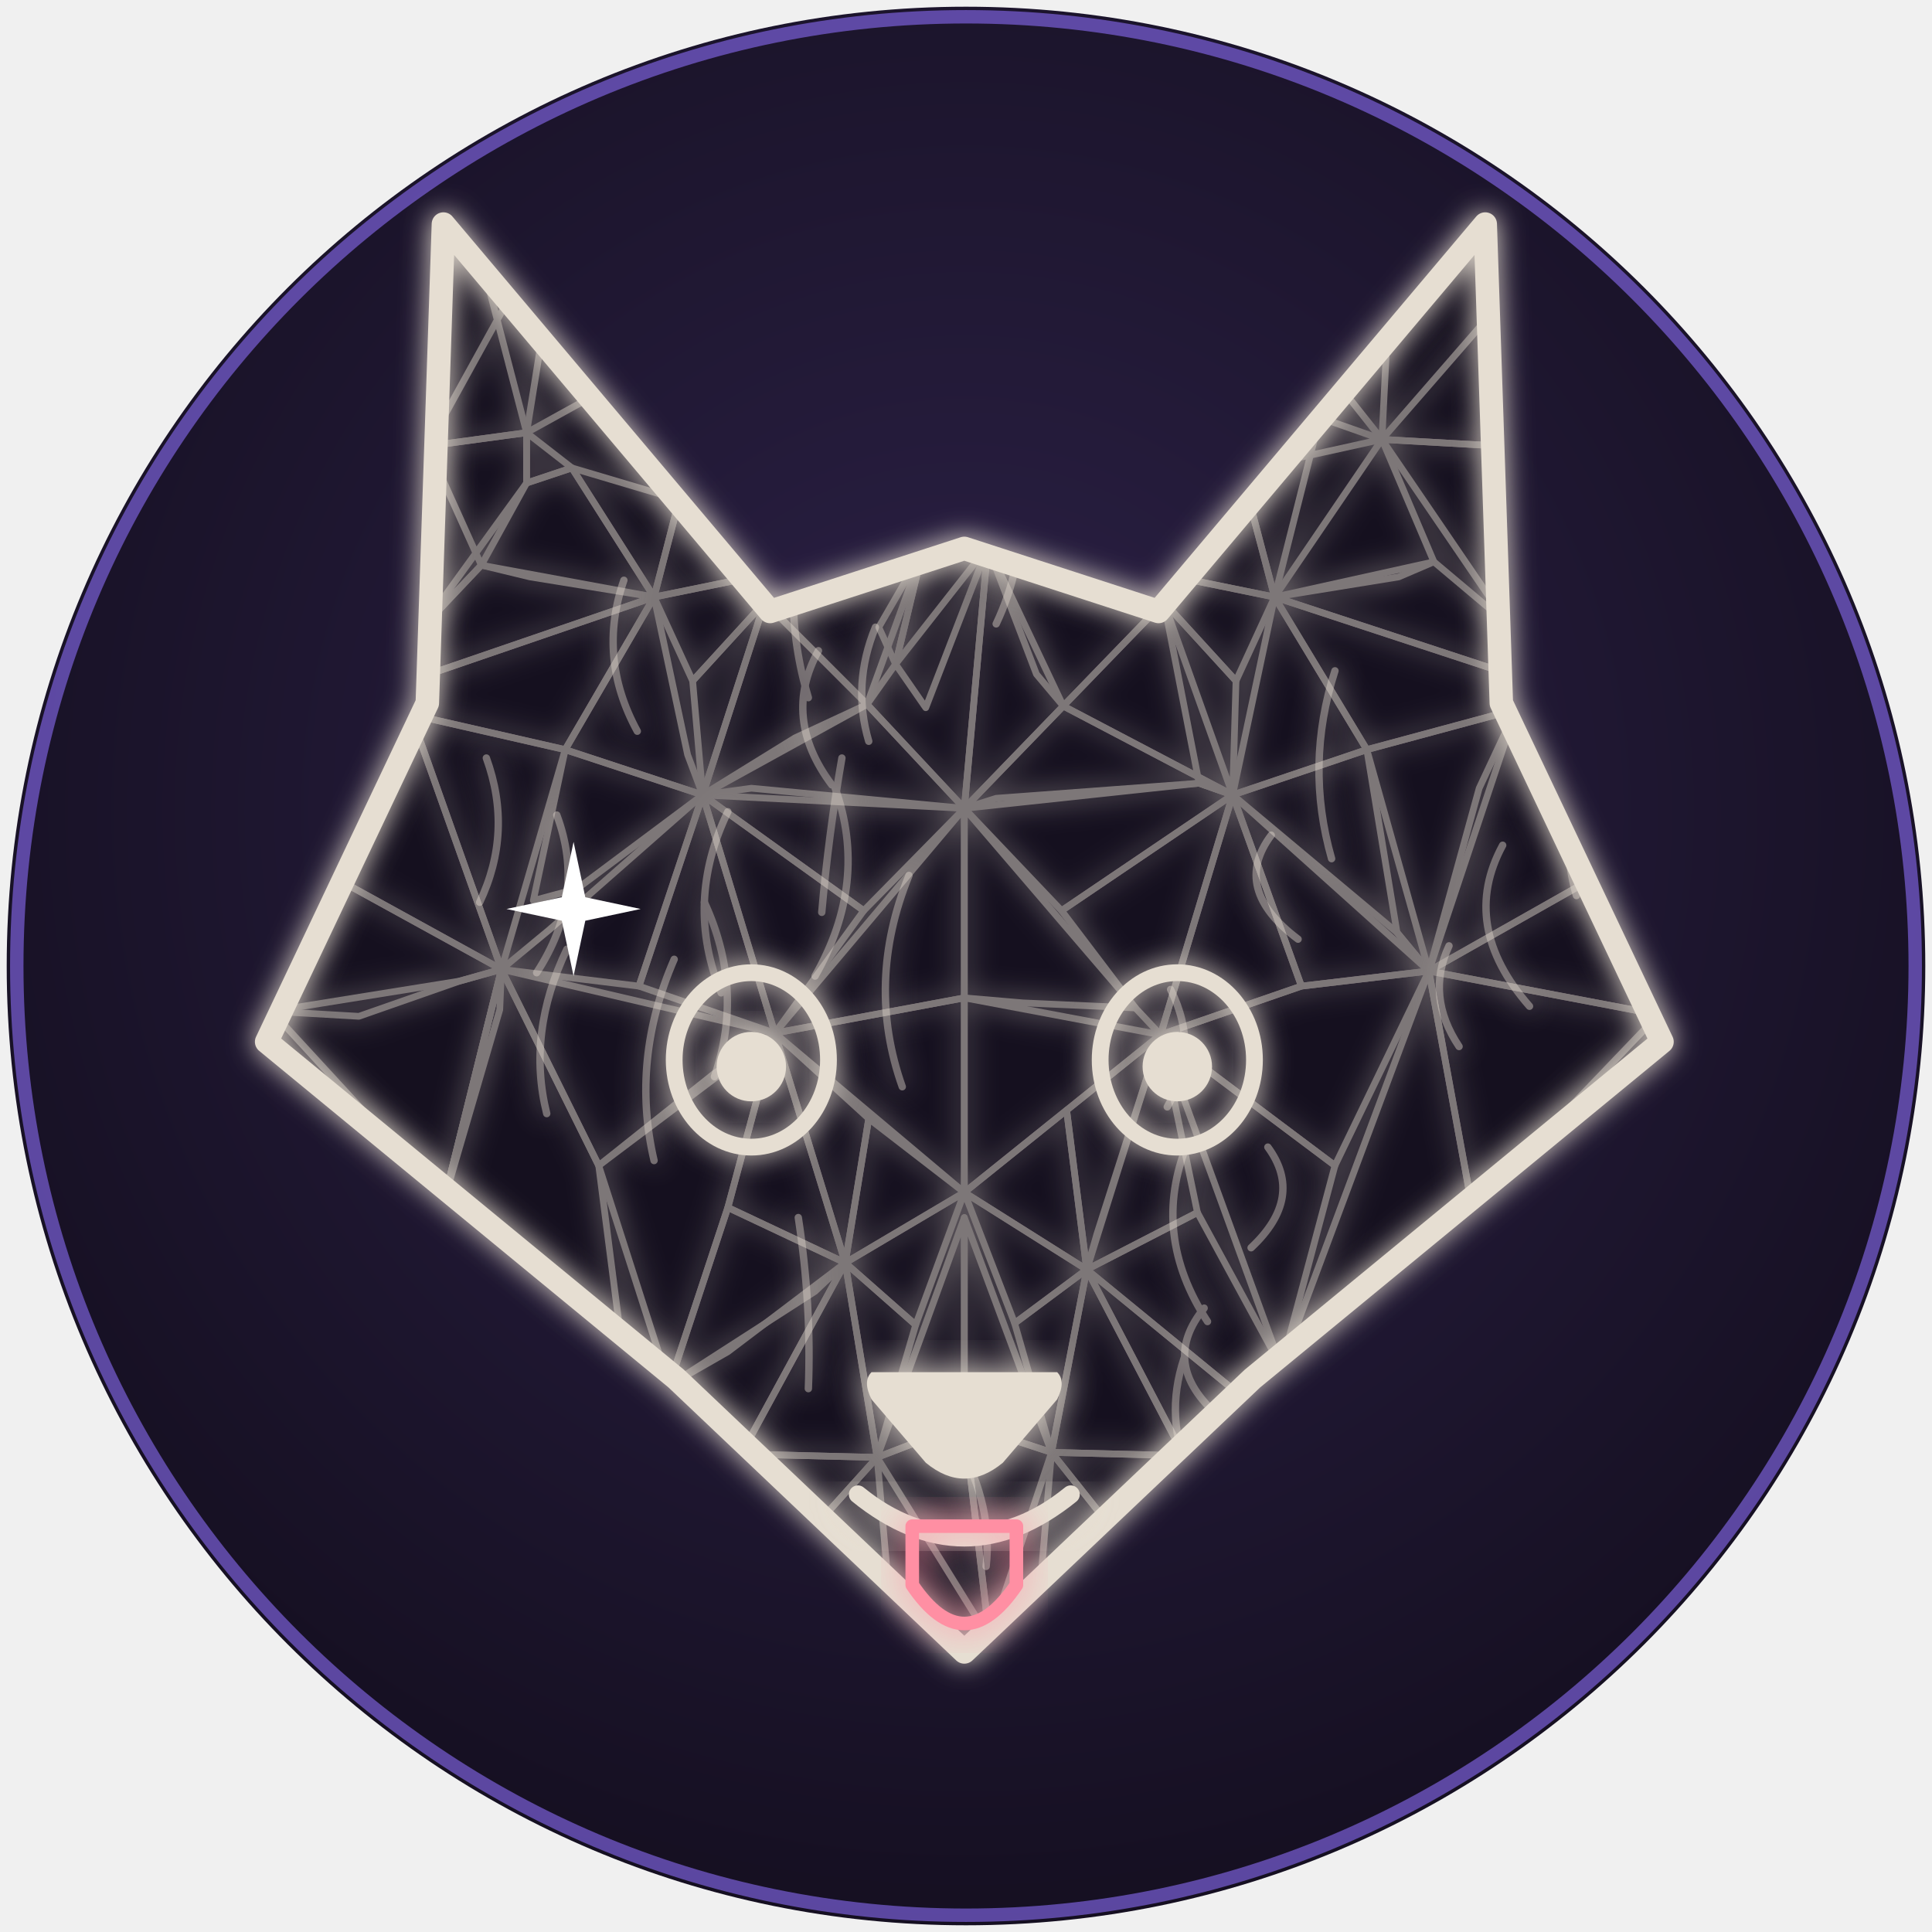
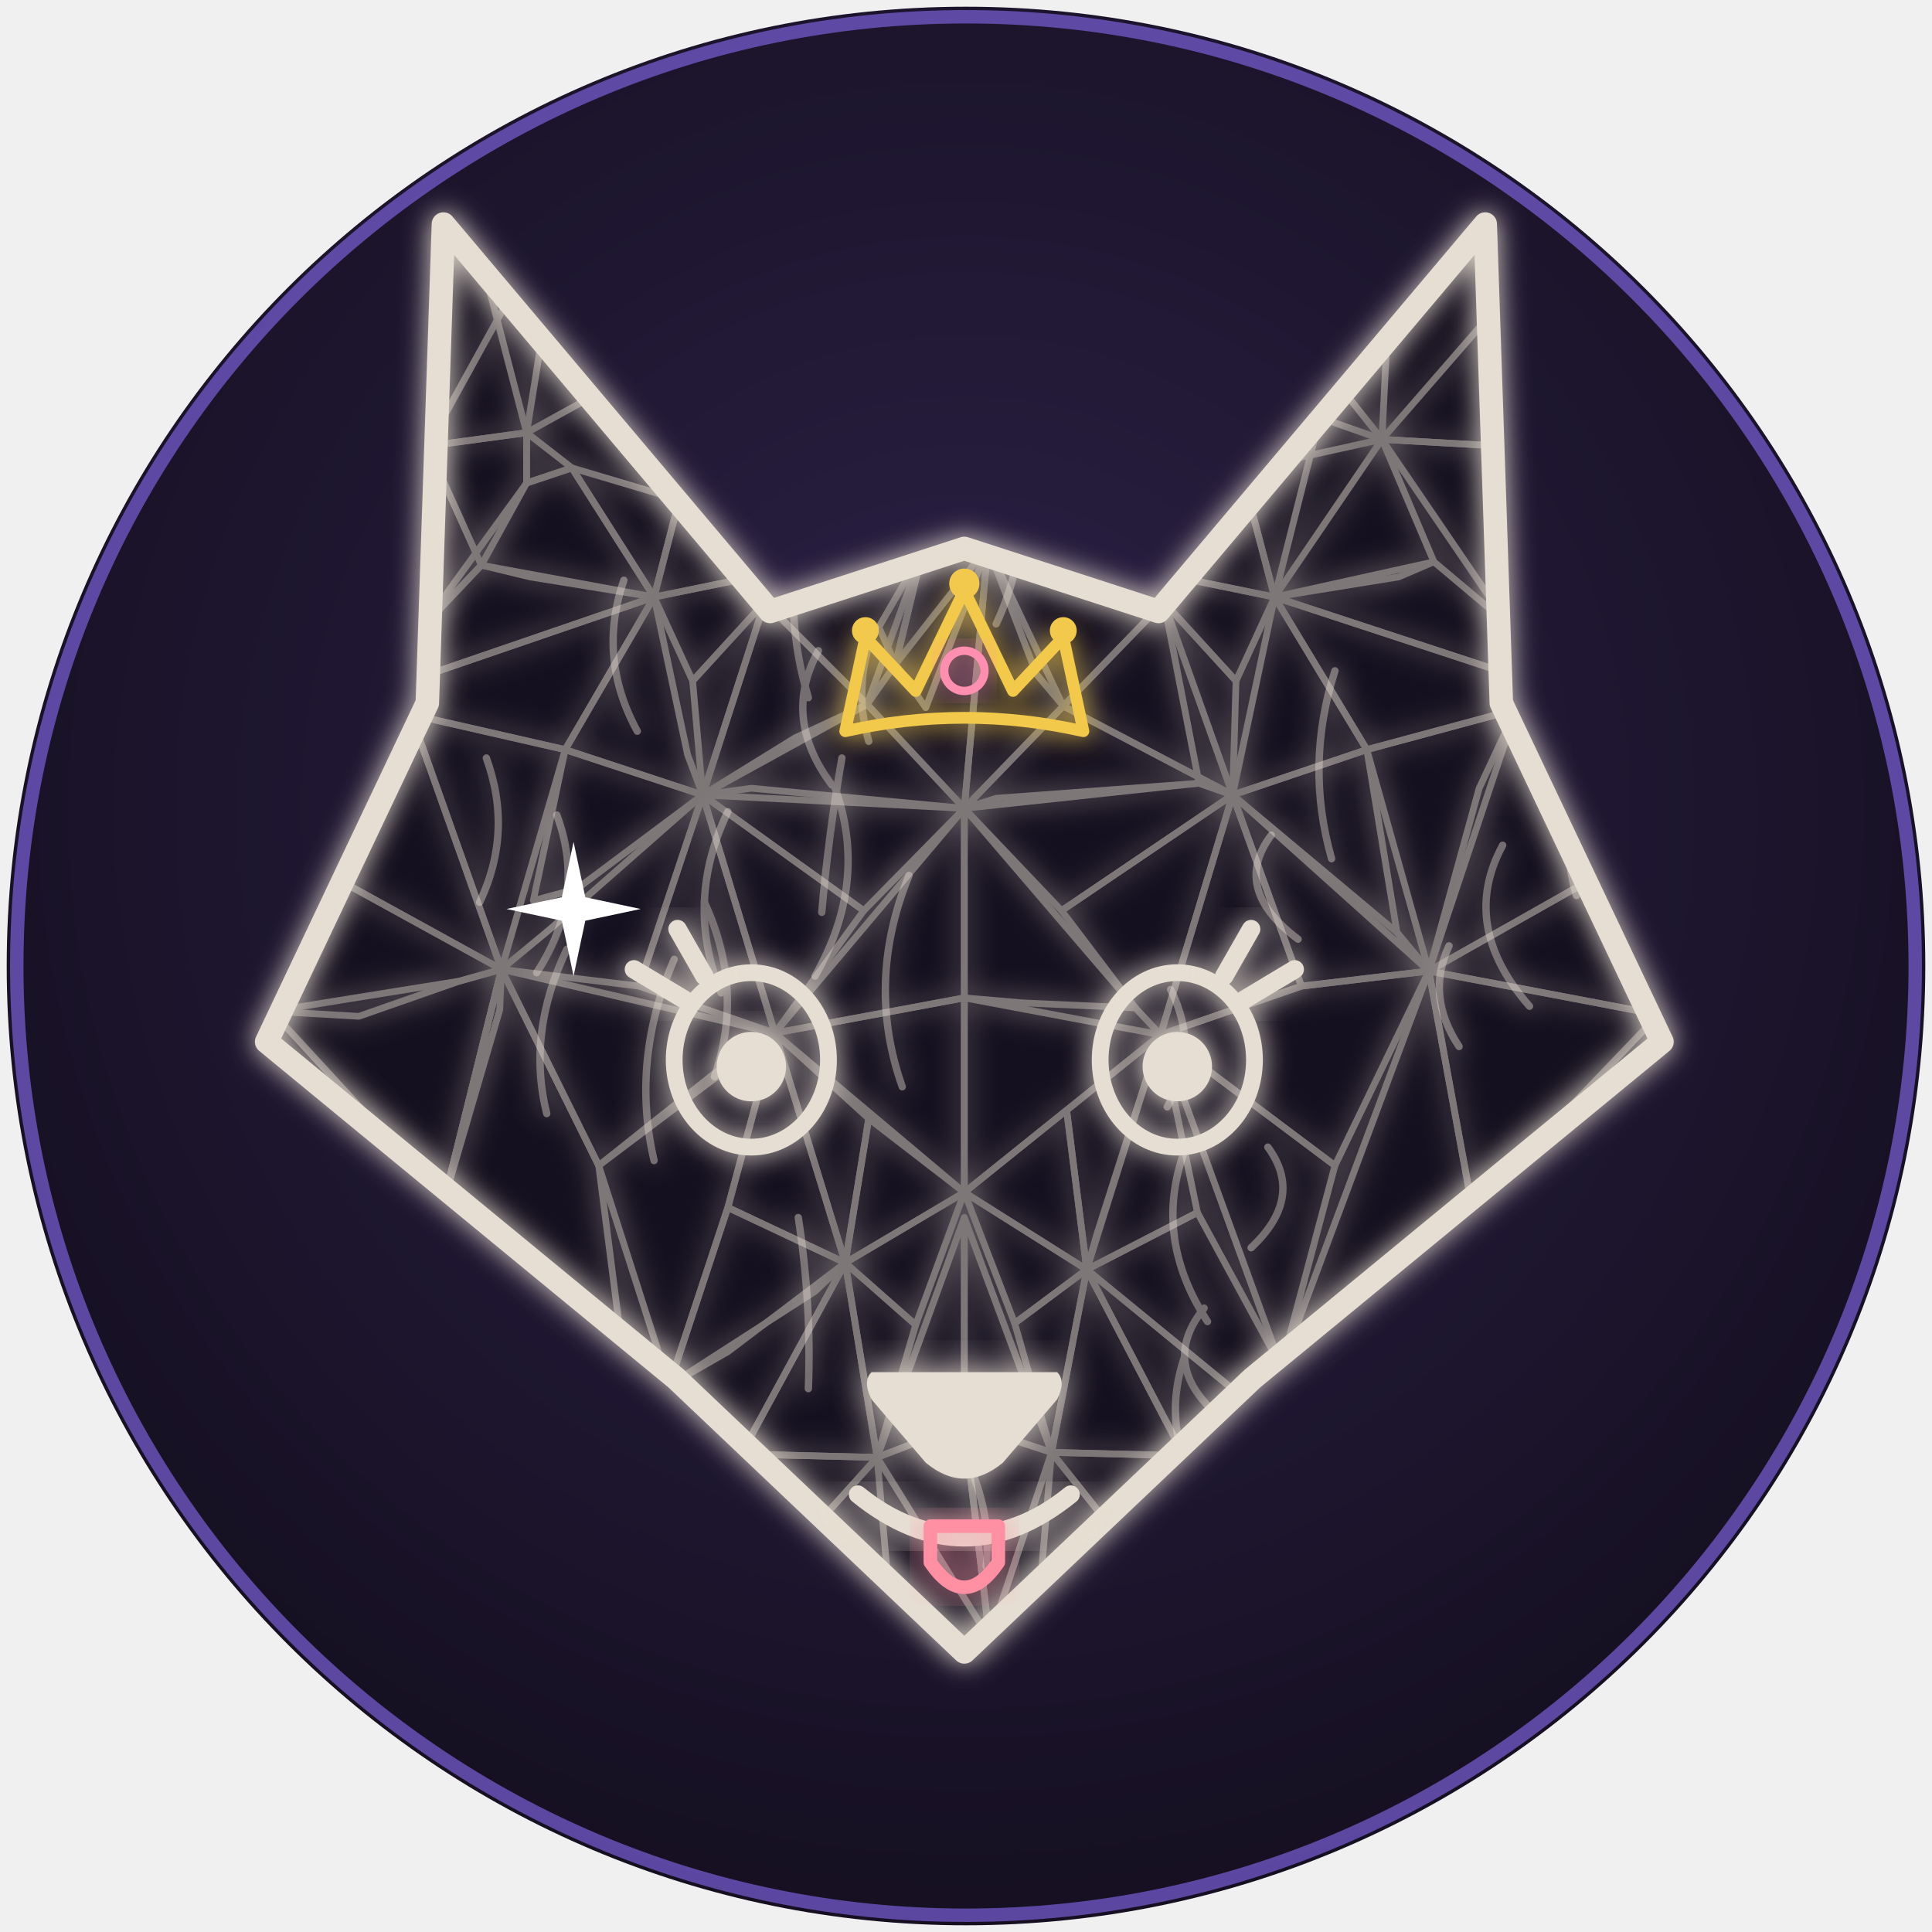
<svg xmlns="http://www.w3.org/2000/svg" viewBox="-38 -28 576 576" role="img" aria-label="Lud">
  <defs>
    <clipPath id="c-neon-lud">
      <circle cx="250" cy="260" r="286" />
    </clipPath>
    <clipPath id="head">
      <polygon points="94.2,38.8 191.6,154.3 249.5,135.5 307.4,154.3 404.8,38.8 409.6,181.6 457.5,282.6 335.4,383 249.5,464.5 163.6,383 41.5,282.6 89.4,181.6" />
    </clipPath>
    <radialGradient id="bg" cx="50%" cy="42%" r="65%">
      <stop offset="0" stop-color="#2c2147" />
      <stop offset="1" stop-color="#120d1c" />
    </radialGradient>
    <filter id="glow" x="-30%" y="-30%" width="160%" height="160%">
      <feGaussianBlur stdDeviation="4" result="b" />
      <feMerge>
        <feMergeNode in="b" />
        <feMergeNode in="SourceGraphic" />
      </feMerge>
    </filter>
  </defs>
  <g clip-path="url(#c-neon-lud)">
    <circle cx="250" cy="260" r="286" fill="url(#bg)" />
    <polygon points="94.2,38.8 191.6,154.3 249.5,135.5 307.4,154.3 404.8,38.8 409.6,181.6 457.5,282.6 335.4,383 249.5,464.5 163.6,383 41.5,282.6 89.4,181.6" fill="#15101f" />
    <g clip-path="url(#head)" fill="none" stroke="#e6ded2" stroke-width="2" stroke-linejoin="round" opacity="0.5" filter="url(#glow)">
      <polygon points="111.5,261 193,280 140.5,319.5" />
      <polygon points="308,280.5 350,266 388,261.5 360,319.5" />
      <polygon points="140.5,319.5 175,292 193,280 179,332 161.5,385" />
      <polygon points="308,280.5 360,319.5 344,379.5" />
      <polygon points="94.5,329.5 111.5,261 140.5,319.5 147.5,374 100.5,334.5" />
      <polygon points="43,273.5 69,275 99,264.5 111.5,261 94.5,329.5" />
      <polygon points="388,261.5 456.5,274.5 401,332.5" />
      <polygon points="344,379.5 388,261.5 401,332.5" />
      <polygon points="193,280 249.5,269.5 249.5,327.5" />
      <polygon points="249.5,269.5 308,280.5 280,303 249.5,327.5" />
      <polygon points="193,280 249.5,213 249.5,269.5" />
      <polygon points="249.5,213 300.5,272.5 267,271 249.5,269.5" />
      <polygon points="171.5,209 219.5,243.5 193,280" />
      <polygon points="329.5,209 369.5,195.5 378.5,250 388,261.5" />
      <polygon points="369.5,195.5 414,183.5 388,261.5" />
      <polygon points="84.5,185 130.5,195.5 111.5,261" />
      <polygon points="171.5,209 249.5,213 219.5,243.5" />
      <polygon points="249.5,213 319.5,205.5 329.5,209 278.5,243.5" />
      <polygon points="278.5,243.5 329.5,209 308,280.5 300.5,272.5" />
      <polygon points="152.5,266 171.5,209 193,280" />
      <polygon points="329.5,209 378.5,250 388,261.5 350,266" />
      <polygon points="308,280.5 329.5,209 350,266" />
      <polygon points="121,240.5 130.5,195.5 171.5,209 134,237" />
      <polygon points="61.5,233.5 84.5,185 111.5,261" />
      <polygon points="388,261.5 403,207 414,183.5 437.5,233.5" />
      <polygon points="388,261.5 437.5,233.5 456.5,274.5" />
      <polygon points="43,273.5 61.5,233.5 111.5,261 99,264.5" />
      <polygon points="126,249 171.5,209 152.5,266 111.5,261" />
      <polygon points="342,150 374,103 389.5,139.5" />
      <polygon points="161.5,385 179,332 214,348.5 179,375" />
      <polygon points="329.5,209 342,150 369.5,195.5" />
      <polygon points="87,174 157,150 130.5,195.5 84.5,185" />
      <polygon points="130.5,195.5 157,150 167,197 171.5,209" />
      <polygon points="119,116 132.5,111.5 157,150 105.5,140.5" />
      <polygon points="342,150 379,144 389.5,139.5 411.5,158 412,173" />
      <polygon points="87.5,159.5 105.5,140.5 120,144 157,150 87,174" />
      <polygon points="342,150 412,173 414,183.5 369.5,195.5" />
      <polygon points="286,350.5 319,333.5 344,379.5 333,389" />
      <polygon points="279,182.5 309,151.5 319.5,205.5 329.5,209" />
      <polygon points="171.5,209 220.5,182 249.5,213 186,207" />
      <polygon points="171.5,209 190,151.5 220.5,182 199,192" />
      <polygon points="193,280 214,348.5 179,332" />
      <polygon points="249.5,213 279,182.5 329.5,209 319.5,205.5 259,210" />
      <polygon points="256.5,135 271,173 279,182.5 249.5,213" />
      <polygon points="289,340 308,280.5 319,333.5 286,350.5" />
      <polygon points="223.5,406.5 249.5,396.5 257,460.5" />
      <polygon points="223.5,406.5 249.5,335 249.5,396.5" />
      <polygon points="249.5,335 275.5,405 249.5,396.5" />
      <polygon points="249.5,396.5 275.5,405 257,460.5" />
      <polygon points="183,405.5 214,348.5 223.5,406.5" />
      <polygon points="214,348.5 221,305.5 249.5,327.5" />
      <polygon points="275.5,405 286,350.5 315,406" />
      <polygon points="249.5,327.5 275,307 280,303 286,350.5" />
      <polygon points="161.5,385 205,357 214,348.5 183,405.5 176,398.5" />
      <polygon points="193,280 221,305.5 214,348.5" />
      <polygon points="280,303 308,280.5 286,350.5" />
      <polygon points="286,350.5 333,389 323,398.5 315,406" />
      <polygon points="407.5,64.5 409.5,105 374,103" />
      <polygon points="374,103 409.5,105 410.5,133 411.5,158" />
      <polygon points="256.5,135 309,151.5 279,182.5" />
      <polygon points="229,170 256.5,135 249.5,213 220.5,182" />
      <polygon points="105.5,140.5 89.5,105 119,101 119,116 87.5,159.5" />
      <polygon points="214,348.5 235,367 223.5,406.5" />
      <polygon points="190,151.5 237,136.5 220.5,182" />
      <polygon points="214,348.5 249.5,327.5 235,367" />
      <polygon points="249.5,327.5 286,350.5 264.5,366.5" />
      <polygon points="264.5,366.5 286,350.5 275.5,405" />
      <polygon points="113.5,61.5 106.5,53 119,101 89.5,105" />
      <polygon points="157,150 184,144.5 190,151.5 168.5,175" />
      <polygon points="168.5,175 190,151.5 171.5,209" />
      <polygon points="309,151.5 315,144.5 342,150 330.5,175" />
      <polygon points="309,151.5 330.5,175 329.5,209" />
      <polygon points="229,170 237,136.5 256.5,135 238,183" />
      <polygon points="183,405.5 223.5,406.5 205.5,426.5" />
      <polygon points="205.5,426.5 223.5,406.5 227,446.5" />
      <polygon points="275.5,405 315,406 293,427" />
      <polygon points="272,446.5 275.5,405 293,427" />
      <polygon points="334.5,121.5 355.5,96.5 342,150" />
      <polygon points="132.5,111.5 164.5,121 157,150" />
      <polygon points="164.5,121 184,144.5 157,150" />
      <polygon points="315,144.5 334.5,121.5 342,150" />
      <polygon points="123.5,73 138,90.5 119,101" />
      <polygon points="362.5,88.5 375.5,73 374,103" />
      <polygon points="344.5,109.5 355.5,96.5 374,103" />
      <polygon points="224,159 237,136.5 229,170" />
      <polygon points="94.5,329.5 111.5,261 111,273" />
      <polygon points="119,101 132.5,111.5 119,116" />
    </g>
    <g clip-path="url(#head)">
      <g fill="none" stroke-linecap="round" stroke="#e6ded2" stroke-width="2.2" opacity="0.45" filter="url(#glow)">
        <path d="M312 412 q-11 22 6 44" />
        <path d="M211 207 q10 28 -6 56" />
        <path d="M179 214 q-13 27 -2 54" />
        <path d="M410 224 q-13 24 8 48" />
        <path d="M393 396 q-3 21 -8 41" />
        <path d="M341 221 q-12 16 8 31" />
        <path d="M360 373 q-6 30 8 60" />
        <path d="M315 377 q-6 18 2 35" />
        <path d="M266 124 q1 17 -7 34" />
        <path d="M206 166 q-11 20 4 40" />
        <path d="M58 196 q1 28 -8 56" />
        <path d="M449 294 q11 35 4 70" />
        <path d="M76 160 q-14 18 -8 35" />
        <path d="M394 254 q-7 15 3 30" />
        <path d="M321 362 q-13 16 3 31" />
        <path d="M301 413 q-6 28 2 56" />
        <path d="M128 215 q9 24 -6 47" />
        <path d="M233 233 q-13 32 -2 63" />
        <path d="M52 302 q-5 33 -7 66" />
        <path d="M173 410 q4 30 0 59" />
        <path d="M45 411 q7 33 2 65" />
        <path d="M40 347 q4 22 4 44" />
        <path d="M364 414 q14 17 0 33" />
        <path d="M451 413 q9 31 4 62" />
        <path d="M174 409 q13 23 6 46" />
        <path d="M340 314 q11 15 -5 30" />
        <path d="M304 432 q-10 35 8 70" />
        <path d="M311 267 q9 18 -1 35" />
        <path d="M71 430 q3 26 -2 52" />
        <path d="M223 159 q-7 17 -2 34" />
        <path d="M360 172 q-9 28 -1 56" />
        <path d="M203 119 q-9 31 0 61" />
        <path d="M417 377 q0 28 2 56" />
        <path d="M316 313 q-11 27 6 53" />
        <path d="M213 198 q-4 23 -6 46" />
        <path d="M200 335 q4 26 3 51" />
        <path d="M129 435 q-12 30 3 60" />
        <path d="M54 329 q11 18 2 35" />
        <path d="M63 174 q4 16 2 32" />
        <path d="M163 258 q-13 30 -6 60" />
        <path d="M172 241 q12 26 3 52" />
        <path d="M107 198 q8 22 -2 43" />
        <path d="M148 145 q-8 23 4 45" />
        <path d="M439 191 q-14 24 -7 48" />
        <path d="M248 403 q10 18 8 36" />
        <path d="M131 255 q-12 25 -6 49" />
      </g>
    </g>
    <polygon points="94.2,38.8 191.6,154.3 249.5,135.5 307.4,154.3 404.8,38.8 409.6,181.6 457.5,282.6 335.4,383 249.5,464.5 163.6,383 41.5,282.6 89.4,181.6" fill="none" stroke="#e6ded2" stroke-width="7" stroke-linejoin="round" filter="url(#glow)" />
    <path d="M133 223 L136.5 239.5 L153 243 L136.5 246.5 L133 263 L129.5 246.5 L113 243 L129.5 239.5 Z" fill="#ffffff" />
    <ellipse cx="186" cy="288" rx="23" ry="26" fill="none" stroke="#e6ded2" stroke-width="5" filter="url(#glow)" />
    <circle cx="186" cy="290" r="10.35" fill="#e6ded2" filter="url(#glow)" />
    <ellipse cx="313" cy="288" rx="23" ry="26" fill="none" stroke="#e6ded2" stroke-width="5" filter="url(#glow)" />
    <circle cx="313" cy="290" r="10.35" fill="#e6ded2" filter="url(#glow)" />
+     <g stroke="#e6ded2" stroke-width="5.5" stroke-linecap="round" fill="none" filter="url(#glow)">
+       <path d="M166 270 l-15 -9" />
+       <path d="M172 263 l-8 -14" />
+       <path d="M333 270 l15 -9" />
+       <path d="M327 263 l8 -14" />
+     </g>
    <g transform="translate(249.5 400) scale(1.35) translate(-249.5 -400)">
      <path d="M229 386 L270 386 Q272 388 270 392 L258 406 Q249.5 413 241 406 L229 392 Q227 388 229 386 Z" fill="#e6ded2" filter="url(#glow)" />
      <path d="M226 413 Q249.5 432 273 413 Q262 422 249.5 422 Q237 422 226 413 Z" fill="none" stroke="#e6ded2" stroke-width="4" stroke-linejoin="round" filter="url(#glow)" />
-       <path d="M238 420 L261 420 L261 433 Q249.5 450 238 433 Z" fill="none" stroke="#ff8fa3" stroke-width="3" stroke-linejoin="round" filter="url(#glow)" />
+       <path d="M242 420 L257 420 L257 428 Q249.5 439 242 428 Z" fill="none" stroke="#ff8fa3" stroke-width="3" stroke-linejoin="round" filter="url(#glow)" />
+     </g>
+     <path d="M214 190 L220 162 L235 178 L249.5 148 L264 178 L279 162 L285 190 Q249.5 182 214 190 Z" fill="none" stroke="#f2c94c" stroke-width="3.5" stroke-linejoin="round" filter="url(#glow)" />
+     <circle cx="249.5" cy="172" r="6" fill="none" stroke="#ff8fb1" stroke-width="2.5" filter="url(#glow)" />
+     <g fill="#f2c94c">
+       <circle cx="220" cy="160" r="4" />
+       <circle cx="249.5" cy="146" r="4.5" />
+       <circle cx="279" cy="160" r="4" />
    </g>
    <circle cx="250" cy="260" r="283" fill="none" stroke="#8b6cf5" stroke-width="4" opacity="0.6" />
  </g>
</svg>
